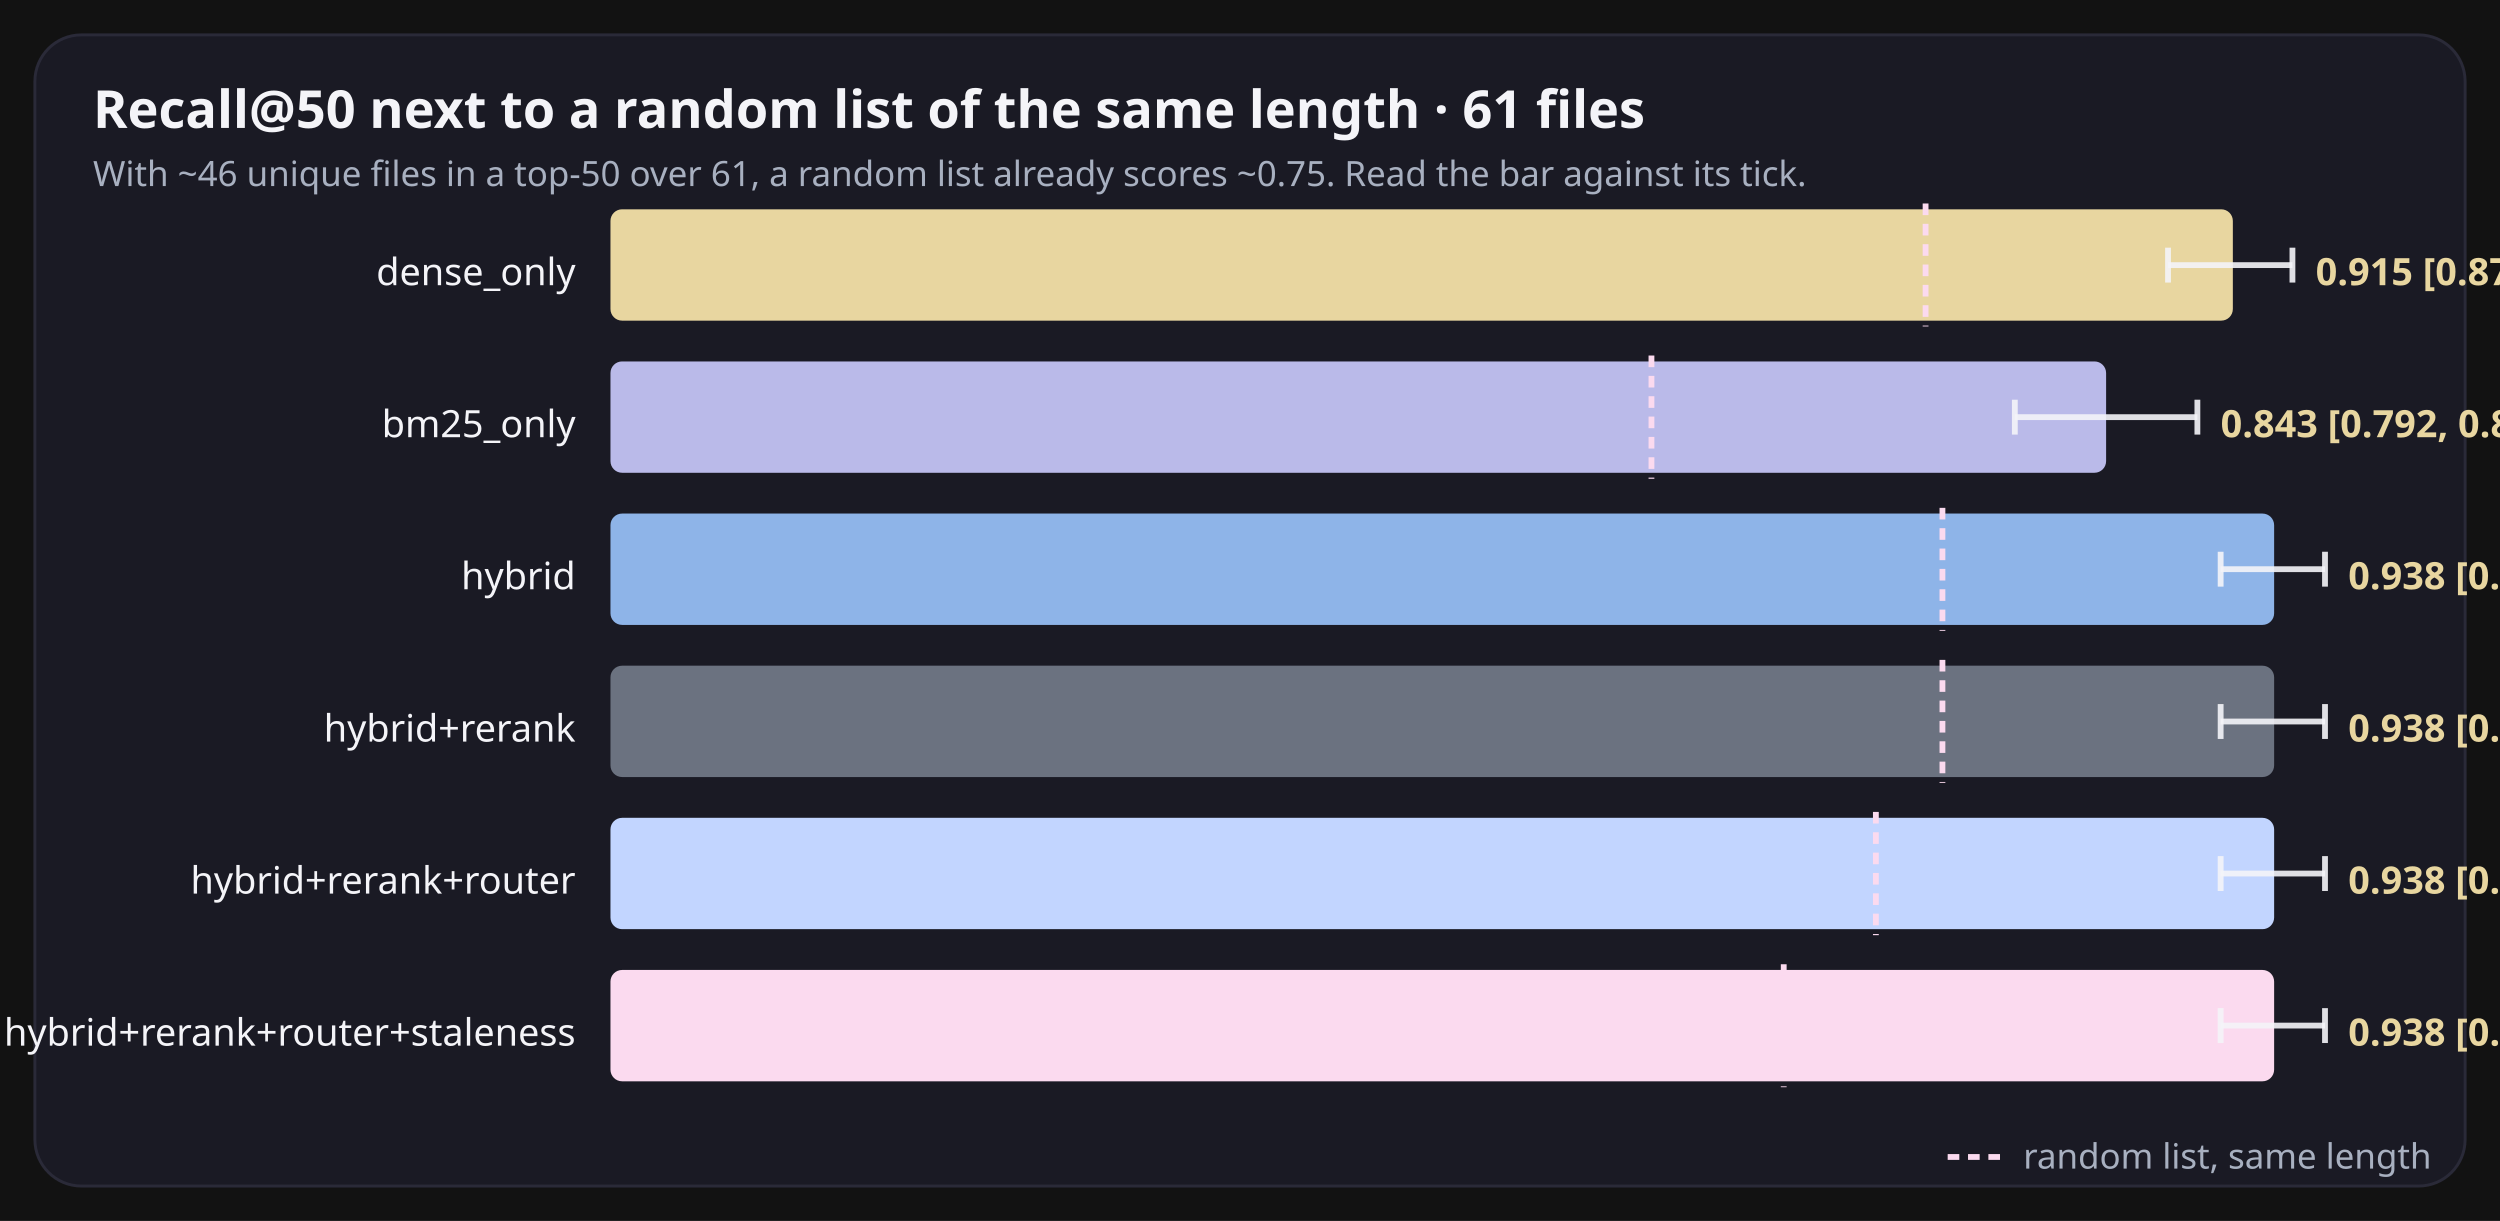
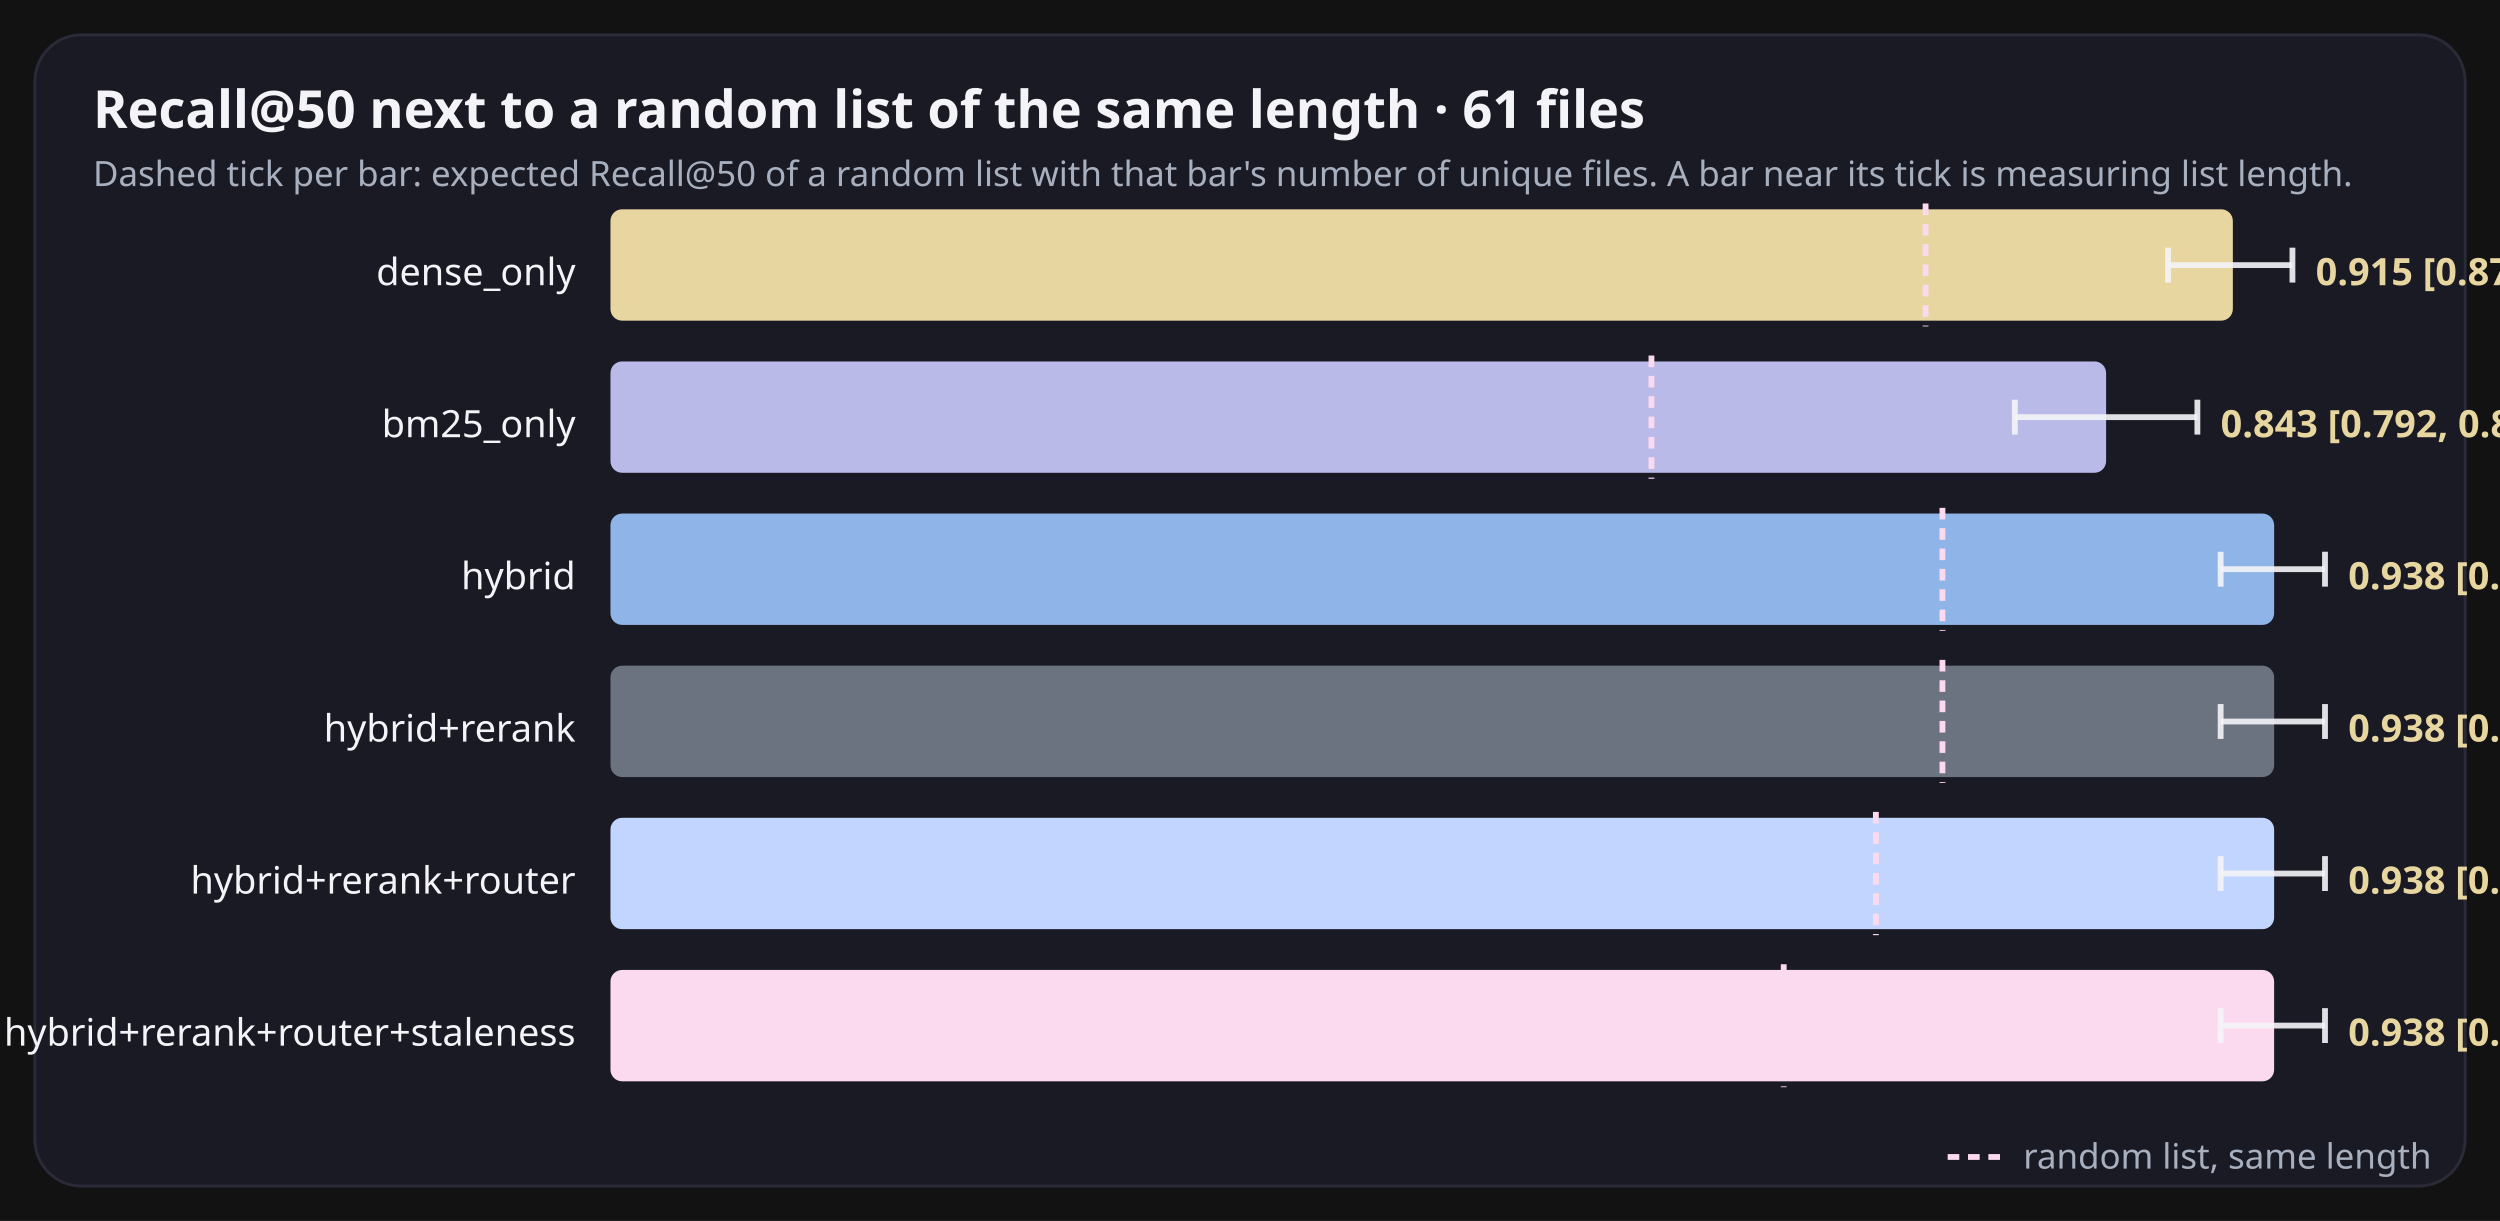
<svg xmlns="http://www.w3.org/2000/svg" width="860" height="420" viewBox="0 0 860 420" role="img" aria-label="Recall@50 next to a random list of the same length  ·  61 files">
  <rect width="860" height="420" fill="#121212" />
  <rect x="12" y="12" width="836" height="396" rx="16" fill="#1A1A24" stroke="#2A2A38" />
  <text x="32" y="44" fill="#F4F4F8" font-family="ui-sans-serif, system-ui, sans-serif" font-size="18" font-weight="700">Recall@50 next to a random list of the same length  ·  61 files</text>
-   <text x="32" y="64" fill="#A8B0C0" font-family="ui-sans-serif, system-ui, sans-serif" font-size="12">With ~46 unique files in a top-50 over 61, a random list already scores ~0.75. Read the bar against its tick.</text>
+   <text x="32" y="64" fill="#A8B0C0" font-family="ui-sans-serif, system-ui, sans-serif" font-size="12">Dashed tick per bar: expected Recall@50 of a random list with that bar's number of unique files. A bar near its tick is measuring list length.</text>
  <rect x="210" y="72.0" width="558.1" height="38.3" rx="4" fill="#E8D6A0" />
  <text x="198" y="98.1" text-anchor="end" fill="#F4F4F8" font-family="ui-sans-serif, system-ui, sans-serif" font-size="13">dense_only</text>
  <line x1="745.8" y1="91.2" x2="788.6" y2="91.2" stroke="#F4F4F8" stroke-width="2" opacity="0.9" />
  <line x1="745.8" y1="85.2" x2="745.8" y2="97.2" stroke="#F4F4F8" stroke-width="2" opacity="0.9" />
  <line x1="788.6" y1="85.2" x2="788.6" y2="97.2" stroke="#F4F4F8" stroke-width="2" opacity="0.9" />
  <line x1="662.4" y1="70.0" x2="662.4" y2="112.3" stroke="#FBDAEF" stroke-width="2" stroke-dasharray="4 3" />
  <text x="796.6" y="98.1" fill="#E8D6A0" font-family="ui-sans-serif, system-ui, sans-serif" font-size="13" font-weight="600">0.915  [0.878, 0.949]</text>
  <rect x="210" y="124.333" width="514.5" height="38.3" rx="4" fill="#BABAE9" />
  <text x="198" y="150.4" text-anchor="end" fill="#F4F4F8" font-family="ui-sans-serif, system-ui, sans-serif" font-size="13">bm25_only</text>
  <line x1="693.1" y1="143.5" x2="755.9" y2="143.5" stroke="#F4F4F8" stroke-width="2" opacity="0.9" />
  <line x1="693.1" y1="137.5" x2="693.1" y2="149.5" stroke="#F4F4F8" stroke-width="2" opacity="0.9" />
  <line x1="755.9" y1="137.5" x2="755.9" y2="149.5" stroke="#F4F4F8" stroke-width="2" opacity="0.9" />
  <line x1="568.1" y1="122.3" x2="568.1" y2="164.7" stroke="#FBDAEF" stroke-width="2" stroke-dasharray="4 3" />
  <text x="763.9" y="150.4" fill="#E8D6A0" font-family="ui-sans-serif, system-ui, sans-serif" font-size="13" font-weight="600">0.843  [0.792, 0.895]</text>
  <rect x="210" y="176.667" width="572.3" height="38.3" rx="4" fill="#8EB4E8" />
  <text x="198" y="202.7" text-anchor="end" fill="#F4F4F8" font-family="ui-sans-serif, system-ui, sans-serif" font-size="13">hybrid</text>
  <line x1="763.9" y1="195.8" x2="799.8" y2="195.8" stroke="#F4F4F8" stroke-width="2" opacity="0.9" />
  <line x1="763.9" y1="189.8" x2="763.9" y2="201.8" stroke="#F4F4F8" stroke-width="2" opacity="0.9" />
  <line x1="799.8" y1="189.8" x2="799.8" y2="201.8" stroke="#F4F4F8" stroke-width="2" opacity="0.9" />
  <line x1="668.2" y1="174.7" x2="668.2" y2="217.0" stroke="#FBDAEF" stroke-width="2" stroke-dasharray="4 3" />
  <text x="807.8" y="202.7" fill="#E8D6A0" font-family="ui-sans-serif, system-ui, sans-serif" font-size="13" font-weight="600">0.938  [0.908, 0.967]</text>
  <rect x="210" y="229.0" width="572.3" height="38.3" rx="4" fill="#6B7280" />
  <text x="198" y="255.1" text-anchor="end" fill="#F4F4F8" font-family="ui-sans-serif, system-ui, sans-serif" font-size="13">hybrid+rerank</text>
  <line x1="763.9" y1="248.2" x2="799.8" y2="248.2" stroke="#F4F4F8" stroke-width="2" opacity="0.9" />
  <line x1="763.9" y1="242.2" x2="763.9" y2="254.2" stroke="#F4F4F8" stroke-width="2" opacity="0.9" />
  <line x1="799.8" y1="242.2" x2="799.8" y2="254.2" stroke="#F4F4F8" stroke-width="2" opacity="0.9" />
  <line x1="668.2" y1="227.0" x2="668.2" y2="269.3" stroke="#FBDAEF" stroke-width="2" stroke-dasharray="4 3" />
  <text x="807.8" y="255.1" fill="#E8D6A0" font-family="ui-sans-serif, system-ui, sans-serif" font-size="13" font-weight="600">0.938  [0.908, 0.967]</text>
  <rect x="210" y="281.333" width="572.3" height="38.3" rx="4" fill="#C2D5FF" />
  <text x="198" y="307.4" text-anchor="end" fill="#F4F4F8" font-family="ui-sans-serif, system-ui, sans-serif" font-size="13">hybrid+rerank+router</text>
  <line x1="763.9" y1="300.5" x2="799.8" y2="300.5" stroke="#F4F4F8" stroke-width="2" opacity="0.9" />
  <line x1="763.9" y1="294.5" x2="763.9" y2="306.5" stroke="#F4F4F8" stroke-width="2" opacity="0.9" />
  <line x1="799.8" y1="294.5" x2="799.8" y2="306.5" stroke="#F4F4F8" stroke-width="2" opacity="0.9" />
  <line x1="645.3" y1="279.3" x2="645.3" y2="321.7" stroke="#FBDAEF" stroke-width="2" stroke-dasharray="4 3" />
  <text x="807.8" y="307.4" fill="#E8D6A0" font-family="ui-sans-serif, system-ui, sans-serif" font-size="13" font-weight="600">0.938  [0.908, 0.967]</text>
  <rect x="210" y="333.667" width="572.3" height="38.3" rx="4" fill="#FBDAEF" />
  <text x="198" y="359.7" text-anchor="end" fill="#F4F4F8" font-family="ui-sans-serif, system-ui, sans-serif" font-size="13">hybrid+rerank+router+staleness</text>
  <line x1="763.9" y1="352.8" x2="799.8" y2="352.8" stroke="#F4F4F8" stroke-width="2" opacity="0.9" />
  <line x1="763.9" y1="346.8" x2="763.9" y2="358.8" stroke="#F4F4F8" stroke-width="2" opacity="0.9" />
  <line x1="799.8" y1="346.8" x2="799.8" y2="358.8" stroke="#F4F4F8" stroke-width="2" opacity="0.9" />
  <line x1="613.6" y1="331.7" x2="613.6" y2="374.0" stroke="#FBDAEF" stroke-width="2" stroke-dasharray="4 3" />
  <text x="807.8" y="359.7" fill="#E8D6A0" font-family="ui-sans-serif, system-ui, sans-serif" font-size="13" font-weight="600">0.938  [0.908, 0.967]</text>
  <line x1="670" y1="398" x2="690" y2="398" stroke="#FBDAEF" stroke-width="2" stroke-dasharray="4 3" />
  <text x="696" y="402" fill="#A8B0C0" font-family="ui-sans-serif, system-ui, sans-serif" font-size="12">random list, same length</text>
</svg>
